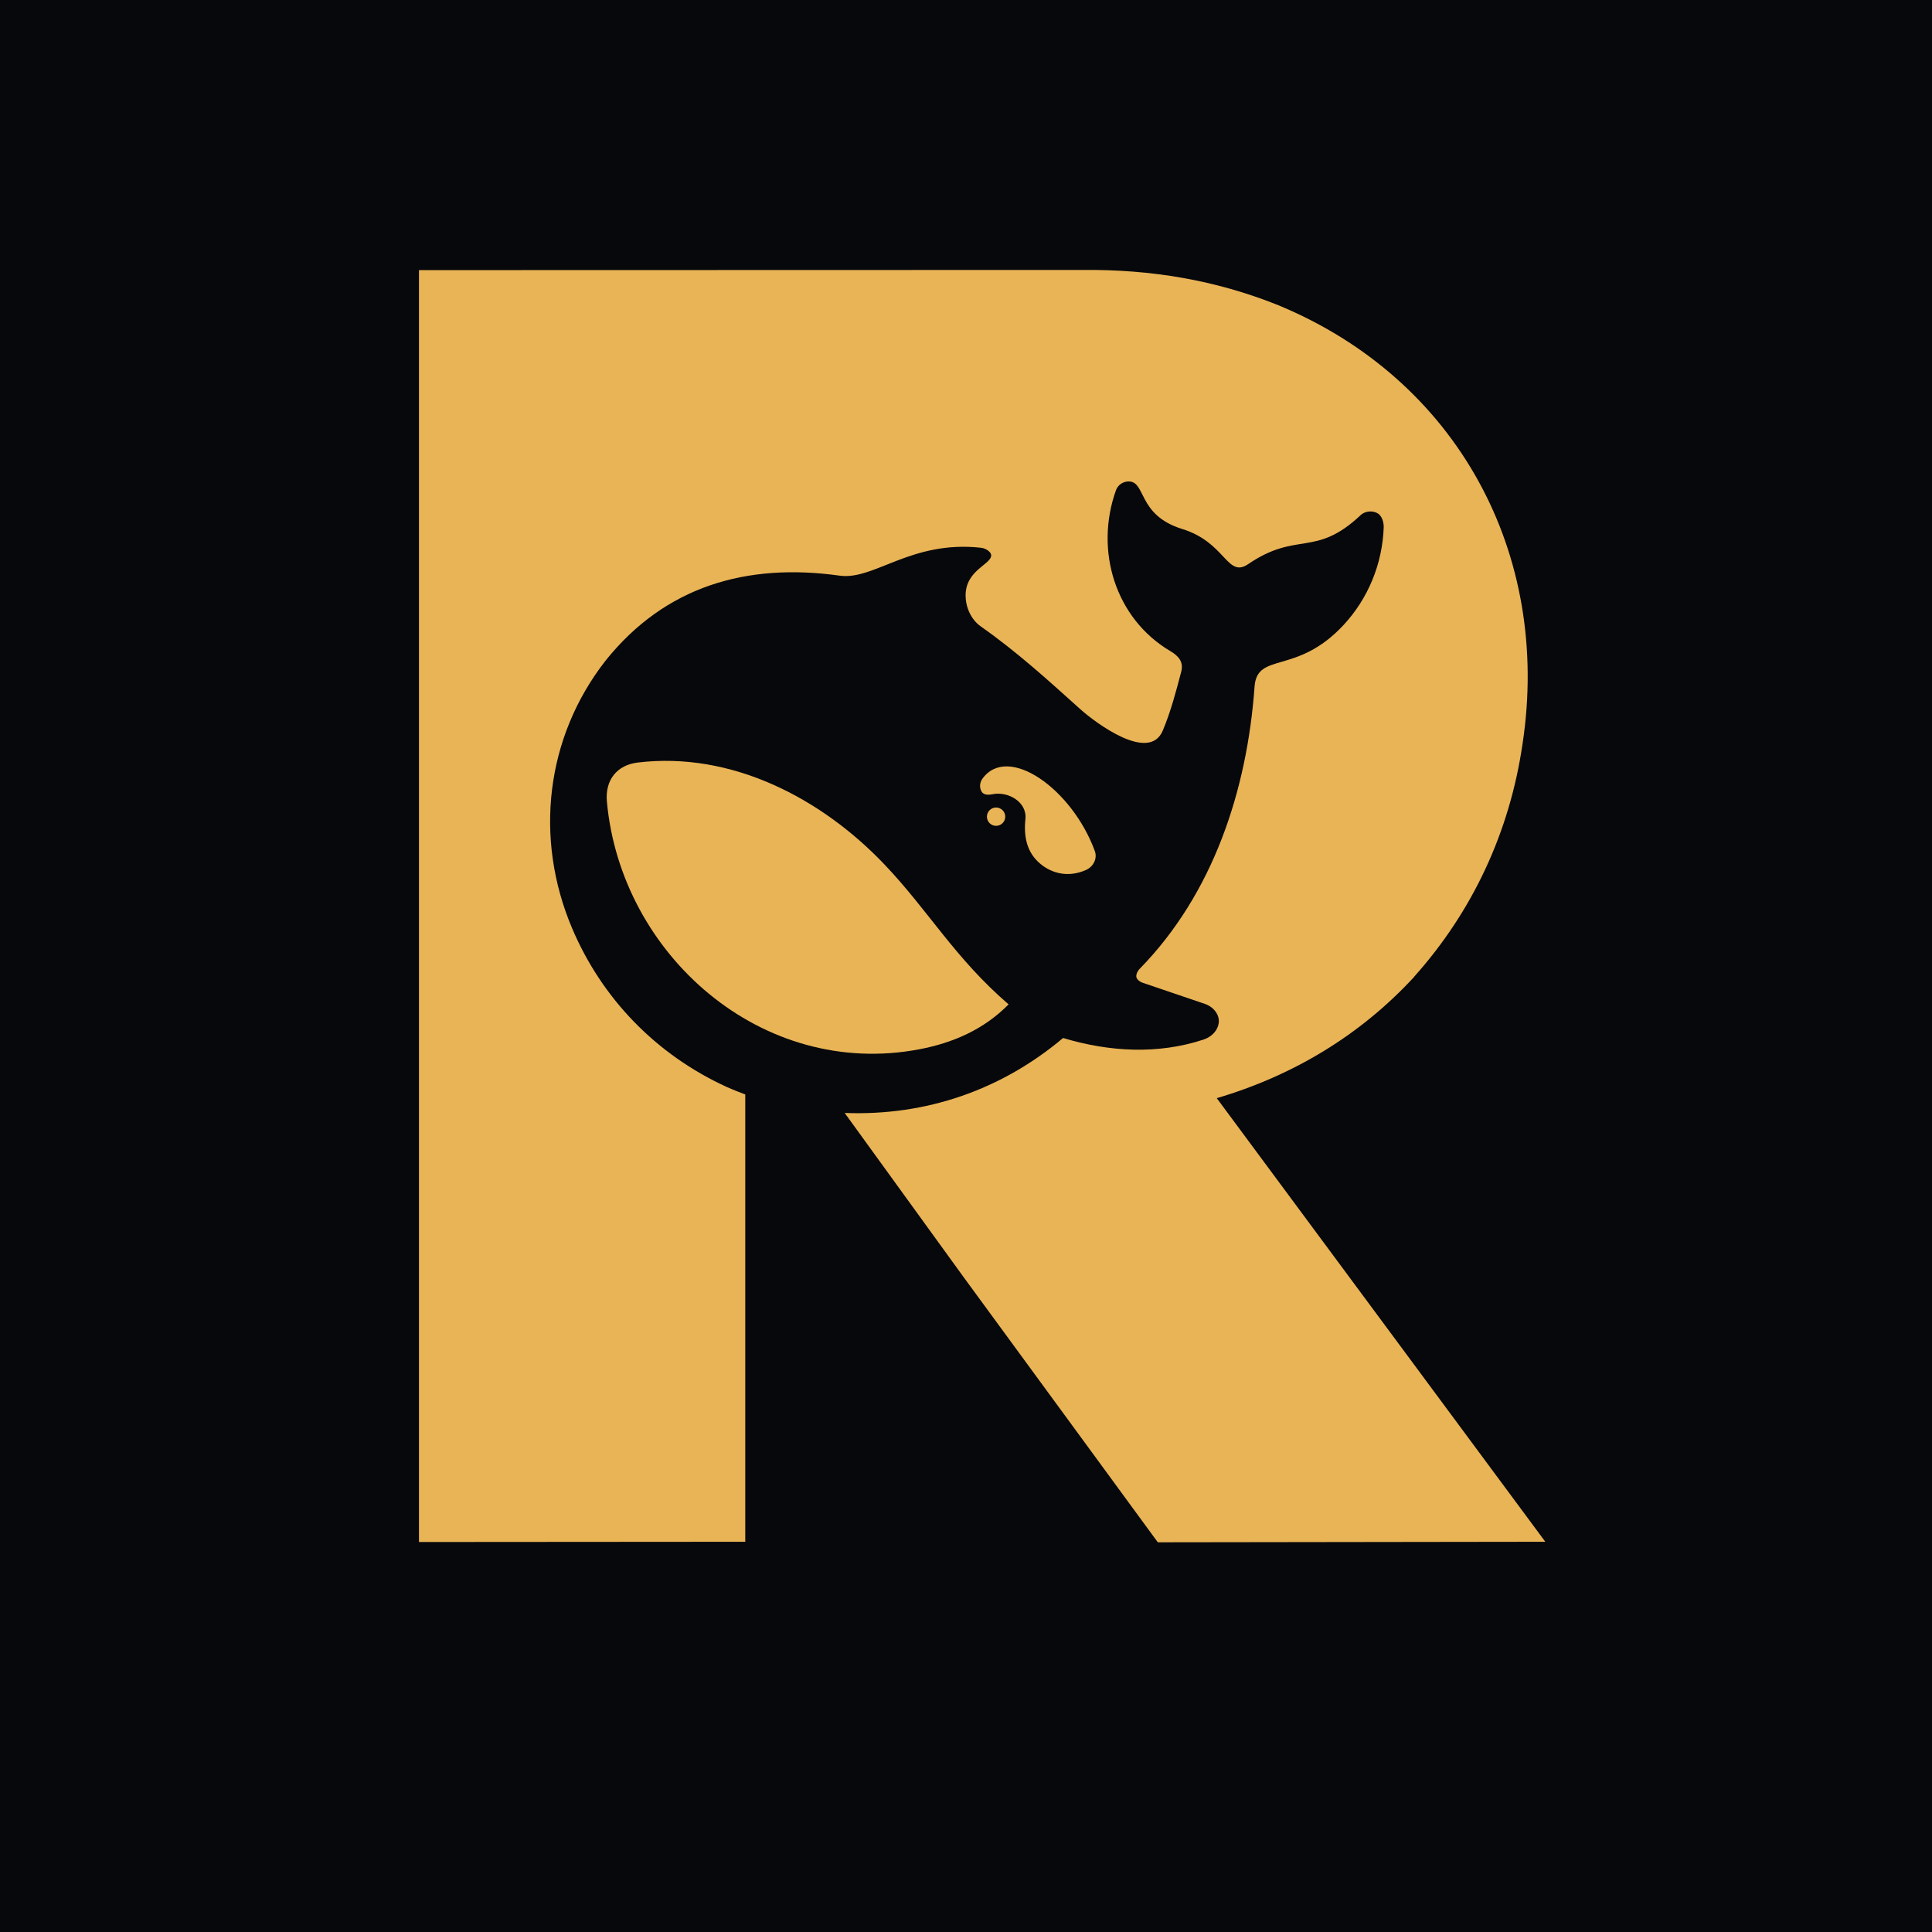
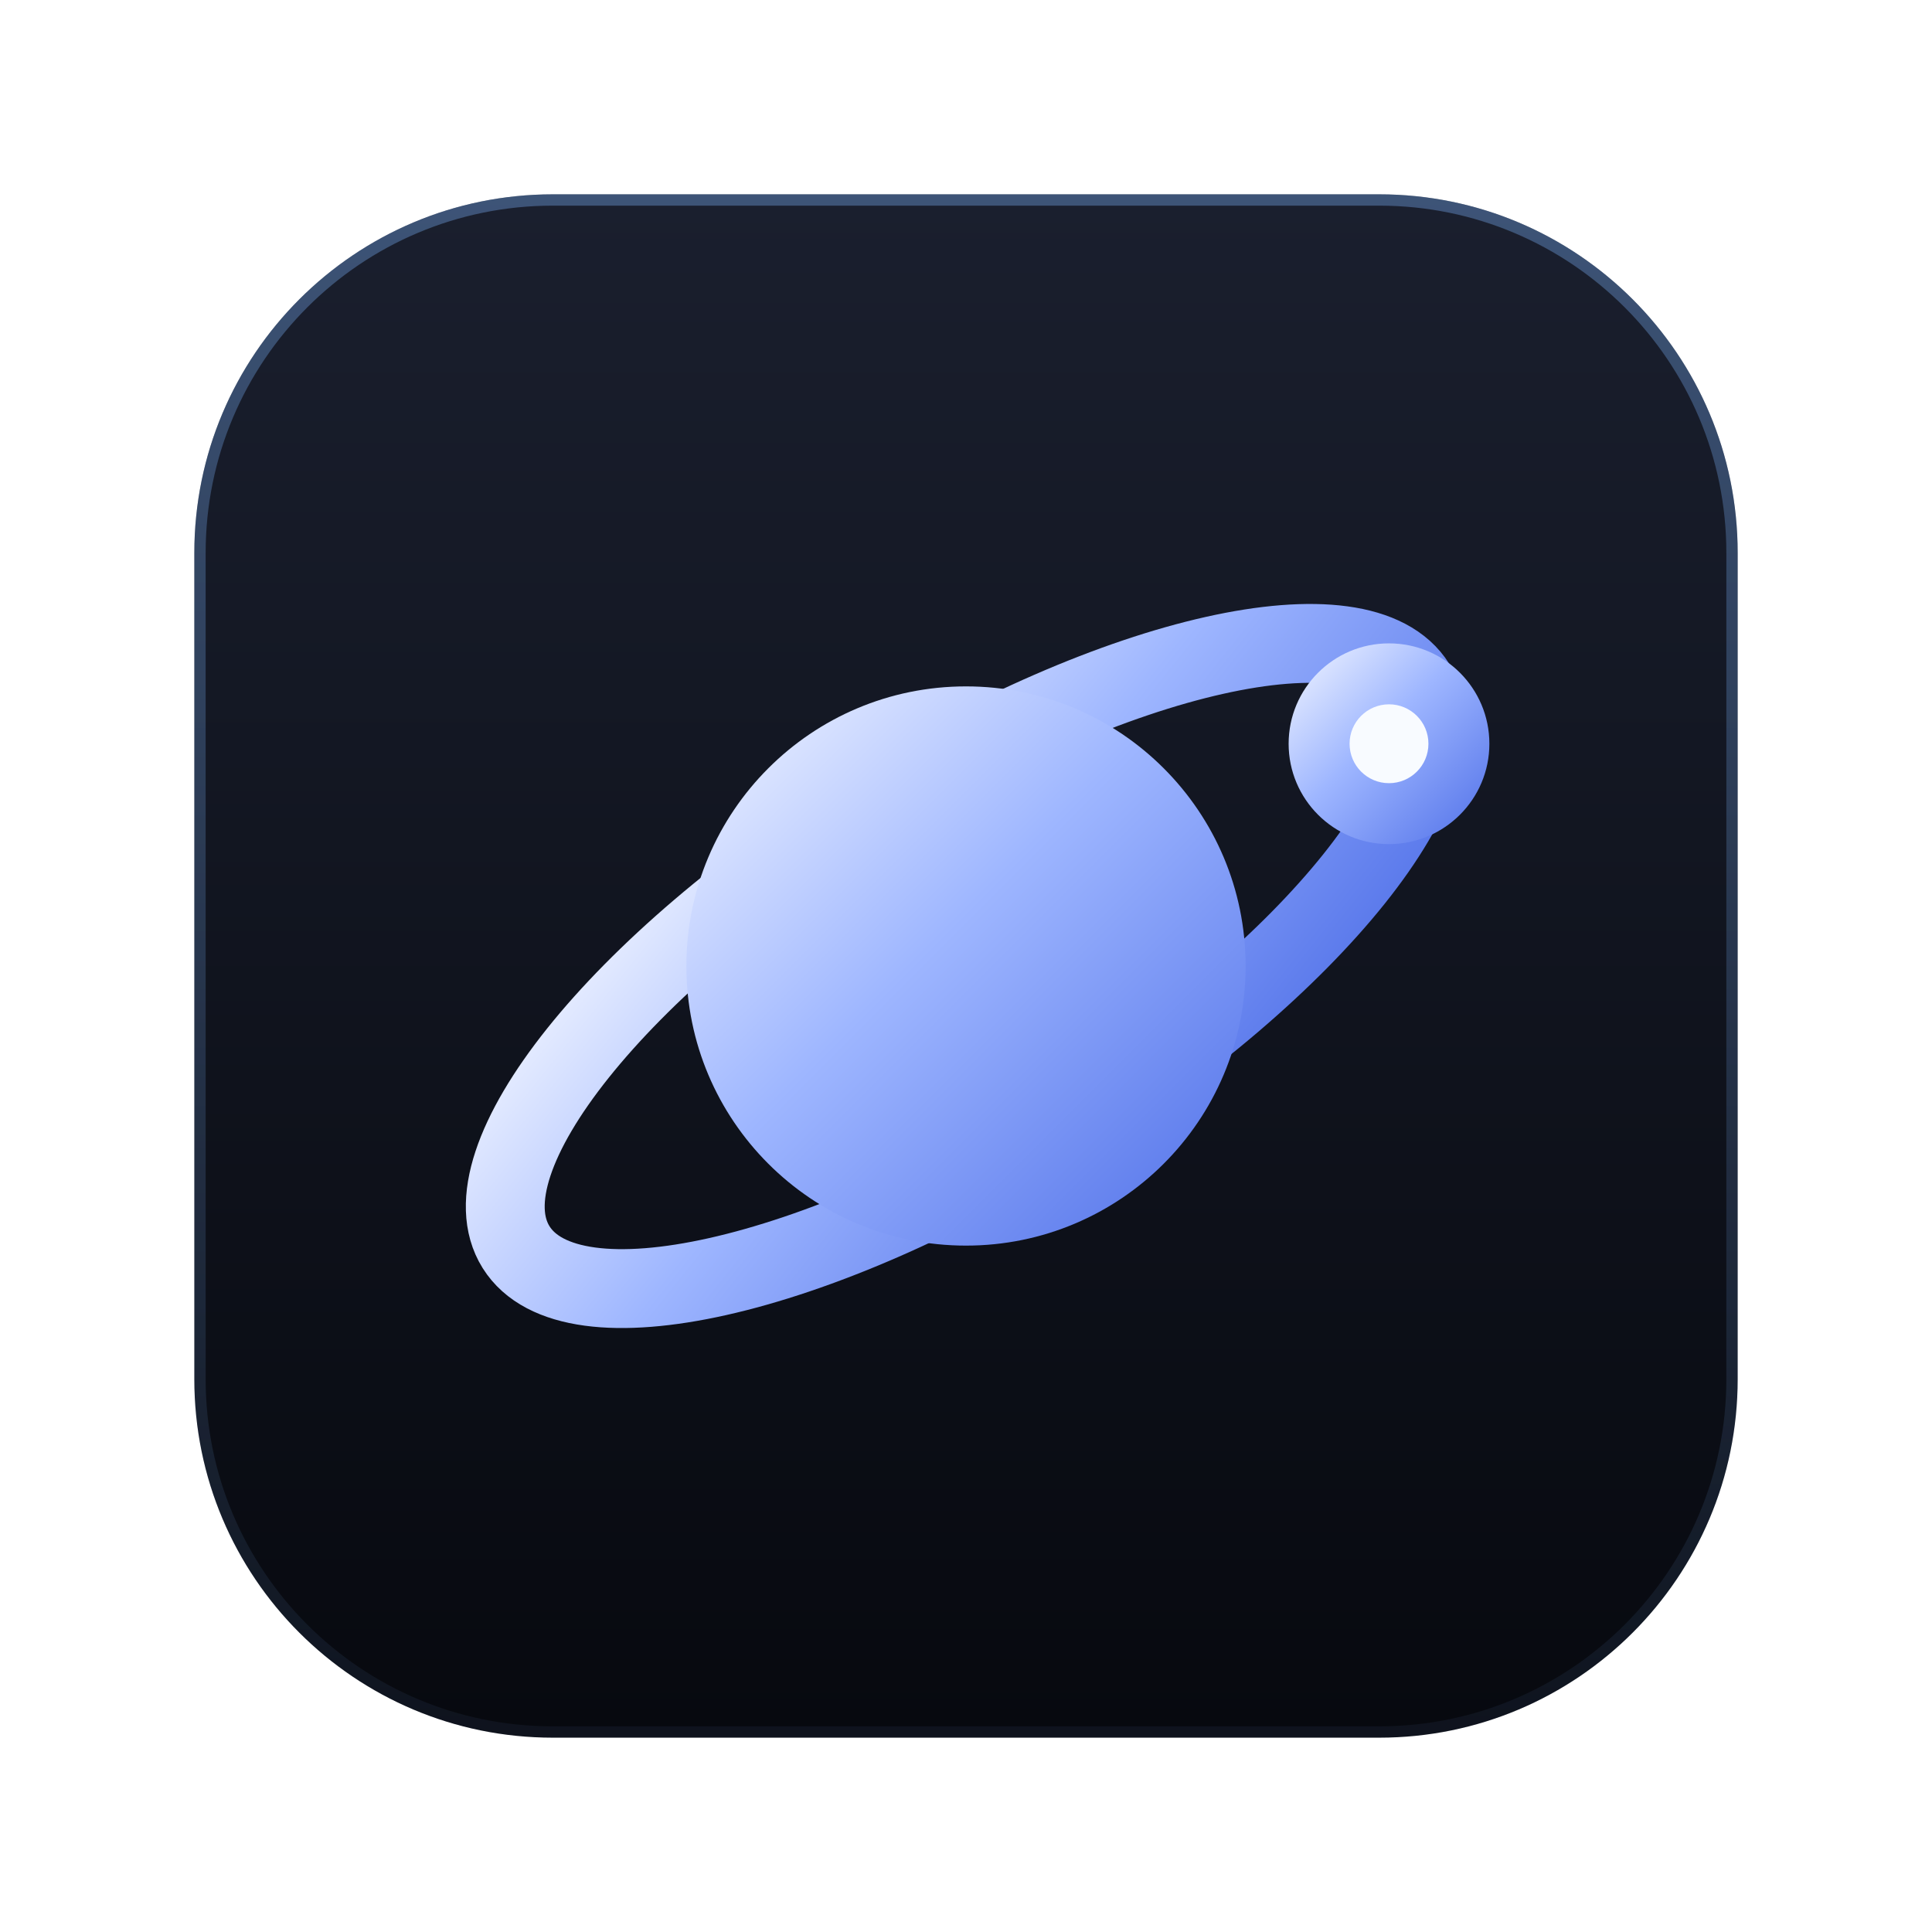
- <svg xmlns="http://www.w3.org/2000/svg" viewBox="190.3 36.3 333.3 333.3">
-   <rect x="-1000" y="-1000" width="3000" height="3000" fill="#07080c" />
-   <g fill="#e9b456">
-     <path d="M369.75,185.3c2.09,1.76,4.98,2.41,7.95,1.06,1.18-.54,1.96-1.91,1.47-3.25-3.92-10.71-14.97-18.54-19.38-12.48-.54.74-.52,1.7-.11,2.29.32.47.97.57,1.82.4,2.68-.56,6.02,1.31,5.7,4.3-.33,3.12.3,5.79,2.56,7.69Z" />
-     <path d="M434.28,204.78c10.12-11.32,16.46-25.01,18.67-40.07,5.04-32.93-11.31-63.01-42.11-75.75-10.83-4.35-21.95-6.2-33.76-6.09l-114.5.03v219.42s56.29-.04,56.29-.04v-77.17c-1.86-.69-3.15-1.27-3.15-1.27-12.24-5.59-21.6-15.29-26.74-27.44-6.56-15.51-4.54-32.9,5.78-46.12,10.28-12.84,24.31-16.92,40.41-14.67,5.95.83,12.3-6.15,24.4-4.81.81.09,1.63.7,1.71,1.18.28,1.65-4.4,2.54-4.4,7.05,0,1.9.85,4.1,2.65,5.36,6.17,4.33,11.51,9.19,17.1,14.22,2.72,2.44,11.93,9.31,14.27,3.72,1.37-3.26,2.27-6.68,3.18-10.15.45-1.72-.5-2.74-1.89-3.56-9.5-5.63-13.08-17.35-9.37-27.74.36-1,1.29-1.49,2.08-1.52,3.19-.14,1.49,5.78,9.38,8.21,7.49,2.31,7.71,8.53,11.35,6.05,8.48-5.78,11.54-1.05,19.41-8.46.81-.76,2.2-.82,3.04-.23.52.36.97,1.29.93,2.38-.23,6.26-2.67,12.24-6.95,16.84-8.09,8.69-14.89,4.53-15.33,10.62-1.29,17.86-7.13,35.69-19.81,48.66-.41.42-.65,1.01-.58,1.41.07.42.57.83,1.12,1.01l10.68,3.63c1.51.51,2.6,1.87,2.41,3.31-.17,1.26-1.17,2.37-2.61,2.85-7.84,2.59-16.26,2.14-24.24-.27-10.56,8.89-23.54,13.48-37.68,12.93l20.53,28.34,33.49,45.73,66.85-.09-56.68-76.53c13.19-3.89,24.78-10.87,34.07-20.94Z" />
-     <circle cx="362.14" cy="177.19" r="1.58" />
-     <path d="M300.31,167.85c-3.53.43-5.65,2.96-5.31,6.74,2.39,26.35,26.7,47.92,53.94,42.72,5.8-1.11,11.08-3.41,15.36-7.74-9.27-7.98-13.79-16.12-21.41-24.13-10.91-11.47-26.43-19.54-42.58-17.59Z" />
+ <svg xmlns="http://www.w3.org/2000/svg" viewBox="0 0 1024 1024">
+   <defs>
+     <linearGradient id="tile" x1="0" y1="0" x2="0" y2="1">
+       <stop offset="0" stop-color="#1a1f2e" />
+       <stop offset="1" stop-color="#07090f" />
+     </linearGradient>
+     <linearGradient id="rim" x1="0" y1="0" x2="0" y2="1">
+       <stop offset="0" stop-color="#7eb6ff" stop-opacity=".35" />
+       <stop offset="1" stop-color="#7eb6ff" stop-opacity=".06" />
+     </linearGradient>
+     <linearGradient id="mark" x1="0" y1="0" x2="1" y2="1">
+       <stop offset="0" stop-color="#f4f7ff" />
+       <stop offset=".45" stop-color="#9eb6ff" />
+       <stop offset="1" stop-color="#4f6fe8" />
+     </linearGradient>
+   </defs>
+   <rect x="103" y="103" width="818" height="818" rx="190" fill="url(#tile)" />
+   <rect x="106" y="106" width="812" height="812" rx="187" fill="none" stroke="url(#rim)" stroke-width="6" />
+   <g transform="translate(512 512) scale(1.9)">
+     <ellipse cx="0" cy="0" rx="148" ry="52" fill="none" stroke="url(#mark)" stroke-width="22" transform="rotate(-32)" stroke-linecap="round" />
+     <circle cx="0" cy="0" r="78" fill="url(#mark)" />
+     <circle cx="118" cy="-62" r="28" fill="url(#mark)" />
+     <circle cx="118" cy="-62" r="11" fill="#f8fbff" />
  </g>
</svg>
